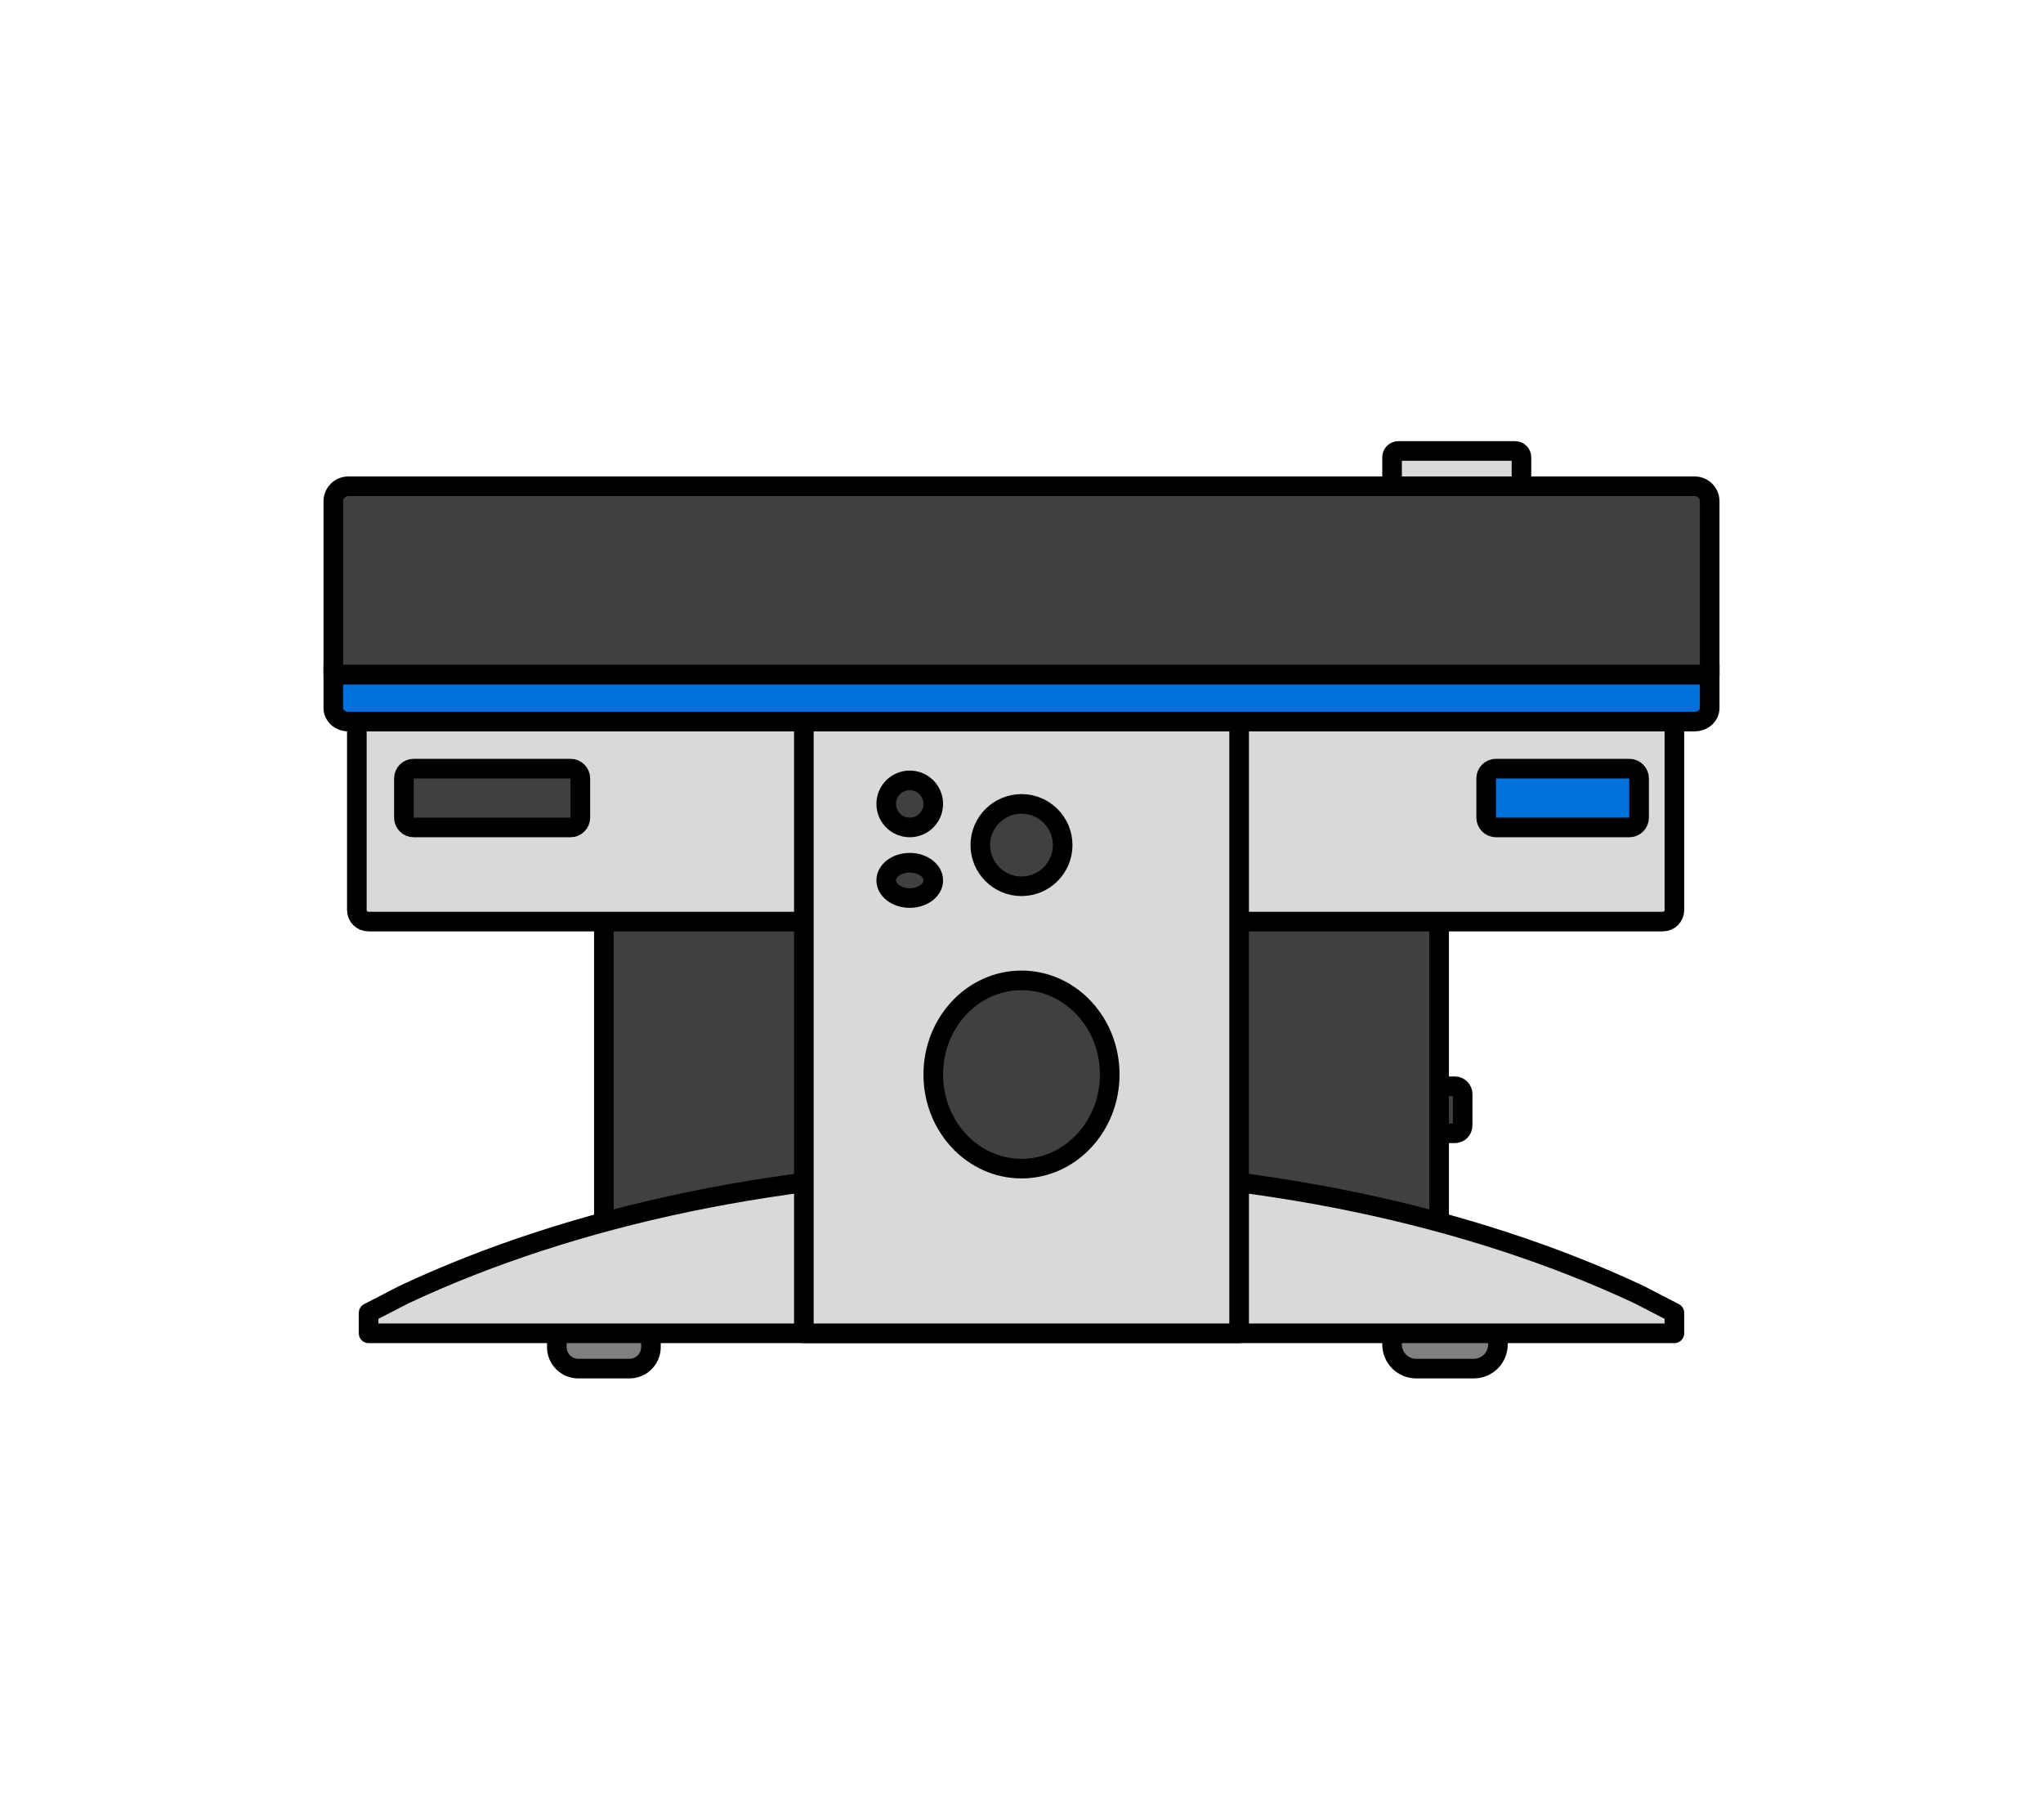
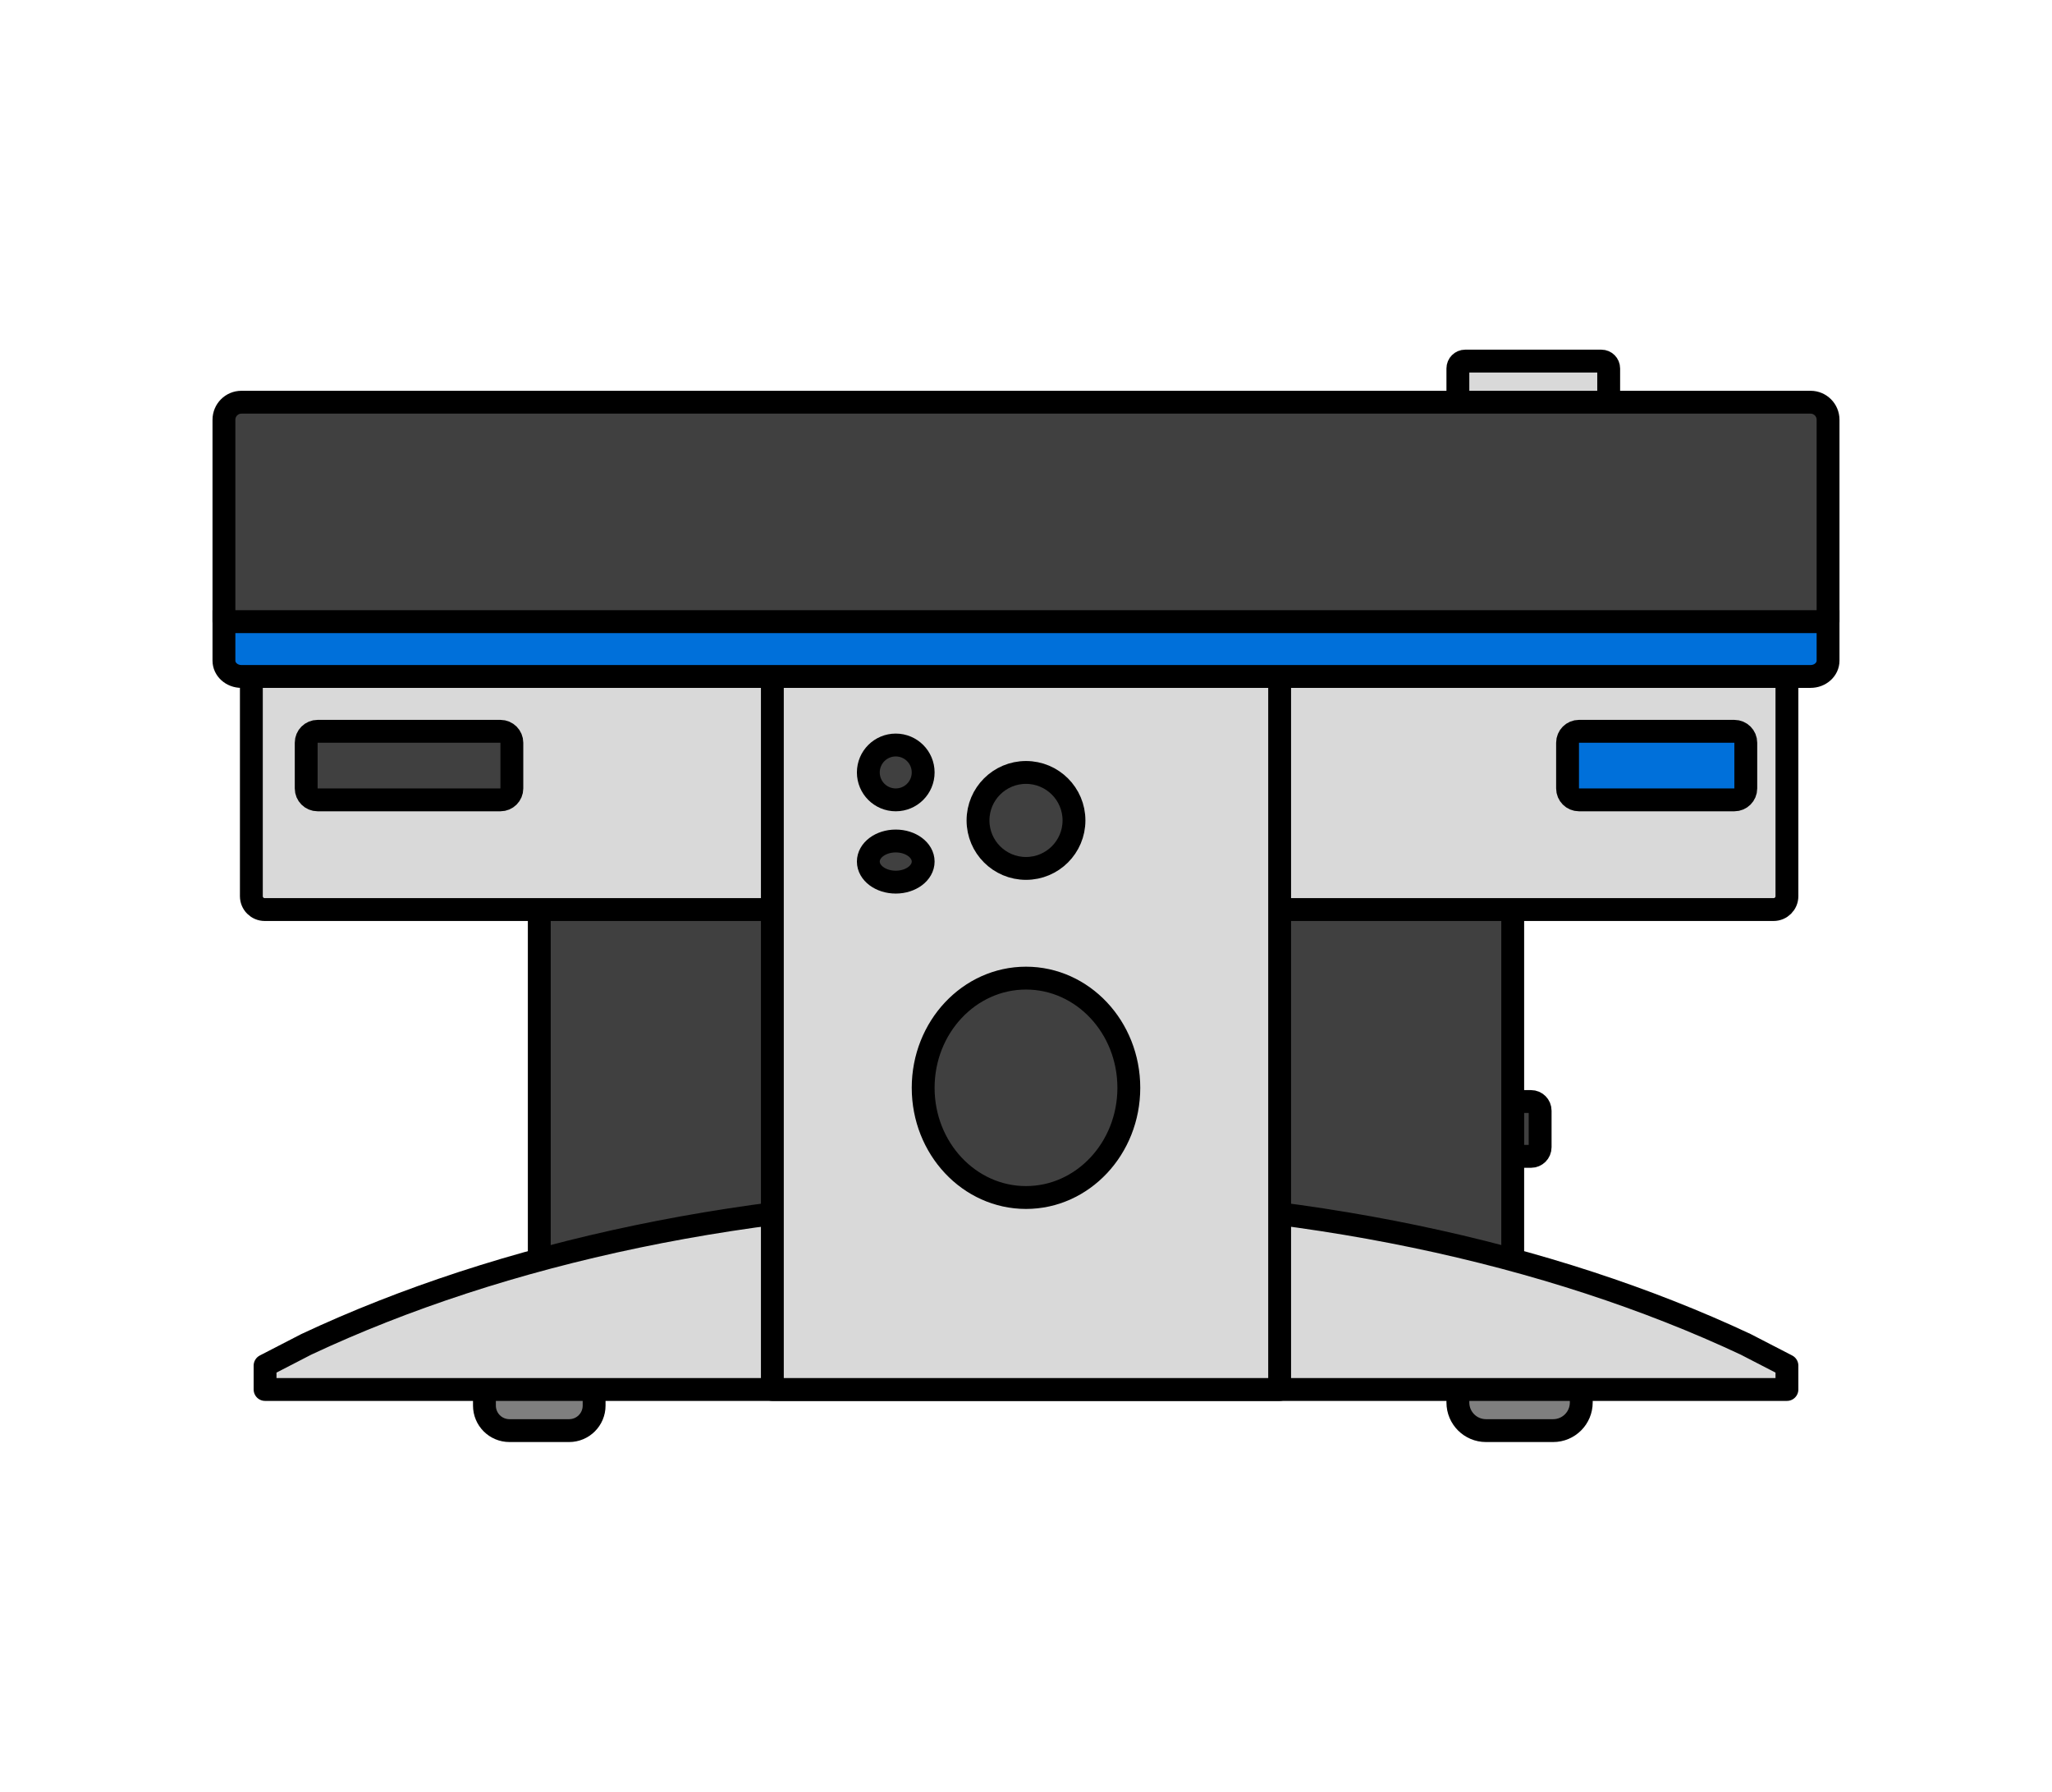
- <svg xmlns="http://www.w3.org/2000/svg" width="130.25px" height="116px" overflow="hidden" viewBox="-20.5 -28 130.25 116">
-   <rect id="bounding-box" x="-20.5" y="-28" width="130.25" height="116" fill="none" pointer-events="all" />
+ <svg xmlns="http://www.w3.org/2000/svg" width="112.25px" height="98px" overflow="hidden" viewBox="-11.5 -19 112.25 98">
+   <rect id="bounding-box" x="-11.5" y="-19" width="112.25" height="98" fill="none" pointer-events="all" />
  <g id="svg_scaling_group" transform="scale(0.7499985)">
    <g transform="translate(-59 -409)">
      <path d="M150 410.536C150 410.24 150.24 410 150.536 410L160.464 410C160.76 410 161 410.24 161 410.536L161 421.464C161 421.76 160.76 422 160.464 422L150.536 422C150.24 422 150 421.76 150 421.464Z" stroke="#000000" stroke-width="1.667" stroke-linecap="round" stroke-linejoin="round" stroke-miterlimit="10" fill="#D9D9D9" fill-rule="evenodd" />
      <path d="M85.177 479C86.184 479 87 479.816 87 480.823L87 486.177C87 487.184 86.184 488 85.177 488L80.823 488C79.816 488 79 487.184 79 486.177L79 480.823C79 479.816 79.816 479 80.823 479Z" stroke="#000000" stroke-width="1.667" stroke-miterlimit="8" fill="#7F7F7F" fill-rule="evenodd" />
      <path d="M156.949 479C158.082 479 159 479.918 159 481.051L159 485.949C159 487.082 158.082 488 156.949 488L152.051 488C150.918 488 150 487.082 150 485.949L150 481.051C150 479.918 150.918 479 152.051 479Z" stroke="#000000" stroke-width="1.667" stroke-miterlimit="8" fill="#7F7F7F" fill-rule="evenodd" />
      <path d="M143 464.667C143 464.298 143.298 464 143.667 464L155.333 464C155.702 464 156 464.298 156 464.667L156 467.333C156 467.702 155.702 468 155.333 468L143.667 468C143.298 468 143 467.702 143 467.333Z" stroke="#000000" stroke-width="1.667" stroke-linecap="round" stroke-linejoin="round" stroke-miterlimit="10" fill="#404040" fill-rule="evenodd" />
      <path d="M83 447.072C83 446.48 83.48 446 84.072 446L108.928 446C109.52 446 110 446.48 110 447.072L110 478.928C110 479.52 109.52 480 108.928 480L84.072 480C83.48 480 83 479.52 83 478.928Z" stroke="#000000" stroke-width="1.667" stroke-linecap="round" stroke-linejoin="round" stroke-miterlimit="10" fill="#404040" fill-rule="evenodd" />
      <rect x="127" y="446" width="27" height="34" stroke="#000000" stroke-width="1.667" stroke-linecap="round" stroke-linejoin="round" stroke-miterlimit="10" fill="#404040" />
      <path d="M118.5 471C138.436 471 156.721 475.017 170.983 481.704L174 483.261 174 485 63 485 63 483.261 66.017 481.704C80.279 475.017 98.564 471 118.5 471Z" stroke="#000000" stroke-width="1.667" stroke-linecap="round" stroke-linejoin="round" stroke-miterlimit="10" fill="#D9D9D9" fill-rule="evenodd" />
      <path d="M62 430.975C62 430.436 62.436 430 62.975 430L173.025 430C173.564 430 174 430.436 174 430.975L174 449.025C174 449.564 173.564 450 173.025 450L62.975 450C62.436 450 62 449.564 62 449.025Z" stroke="#000000" stroke-width="1.667" stroke-linecap="round" stroke-linejoin="round" stroke-miterlimit="10" fill="#D9D9D9" fill-rule="evenodd" />
      <rect x="100" y="430" width="37" height="55" stroke="#000000" stroke-width="1.667" stroke-linecap="round" stroke-linejoin="round" stroke-miterlimit="10" fill="#D9D9D9" />
      <path d="M158 437.833C158 437.373 158.373 437 158.833 437L170.167 437C170.627 437 171 437.373 171 437.833L171 441.167C171 441.627 170.627 442 170.167 442L158.833 442C158.373 442 158 441.627 158 441.167Z" stroke="#000000" stroke-width="1.667" stroke-linecap="round" stroke-linejoin="round" stroke-miterlimit="10" fill="#0070DA" fill-rule="evenodd" />
      <path d="M66 437.833C66 437.373 66.373 437 66.833 437L80.167 437C80.627 437 81 437.373 81 437.833L81 441.167C81 441.627 80.627 442 80.167 442L66.833 442C66.373 442 66 441.627 66 441.167Z" stroke="#000000" stroke-width="1.667" stroke-linecap="round" stroke-linejoin="round" stroke-miterlimit="10" fill="#404040" fill-rule="evenodd" />
      <path d="M111 463C111 458.582 114.358 455 118.5 455 122.642 455 126 458.582 126 463 126 467.418 122.642 471 118.5 471 114.358 471 111 467.418 111 463Z" stroke="#000000" stroke-width="1.667" stroke-linecap="round" stroke-linejoin="round" stroke-miterlimit="10" fill="#404040" fill-rule="evenodd" />
      <path d="M115 443.5C115 441.567 116.567 440 118.5 440 120.433 440 122 441.567 122 443.5 122 445.433 120.433 447 118.5 447 116.567 447 115 445.433 115 443.5Z" stroke="#000000" stroke-width="1.667" stroke-linecap="round" stroke-linejoin="round" stroke-miterlimit="10" fill="#404040" fill-rule="evenodd" />
      <path d="M107 440C107 438.895 107.895 438 109 438 110.105 438 111 438.895 111 440 111 441.105 110.105 442 109 442 107.895 442 107 441.105 107 440Z" stroke="#000000" stroke-width="1.667" stroke-linecap="round" stroke-linejoin="round" stroke-miterlimit="10" fill="#404040" fill-rule="evenodd" />
      <path d="M107 446.5C107 445.672 107.895 445 109 445 110.105 445 111 445.672 111 446.5 111 447.328 110.105 448 109 448 107.895 448 107 447.328 107 446.5Z" stroke="#000000" stroke-width="1.667" stroke-linecap="round" stroke-linejoin="round" stroke-miterlimit="10" fill="#404040" fill-rule="evenodd" />
      <path d="M60 429 177 429 177 431.848C177 432.484 176.429 433 175.726 433L61.274 433C60.571 433 60 432.484 60 431.848L60 429Z" stroke="#000000" stroke-width="1.667" stroke-miterlimit="8" fill="#0070DA" fill-rule="evenodd" />
      <path d="M61.274 413 175.726 413C176.429 413 177 413.573 177 414.28L177 429 60 429 60 414.28C60 413.573 60.571 413 61.274 413Z" stroke="#000000" stroke-width="1.667" stroke-linecap="round" stroke-linejoin="round" stroke-miterlimit="10" fill="#404040" fill-rule="evenodd" />
    </g>
  </g>
</svg>
